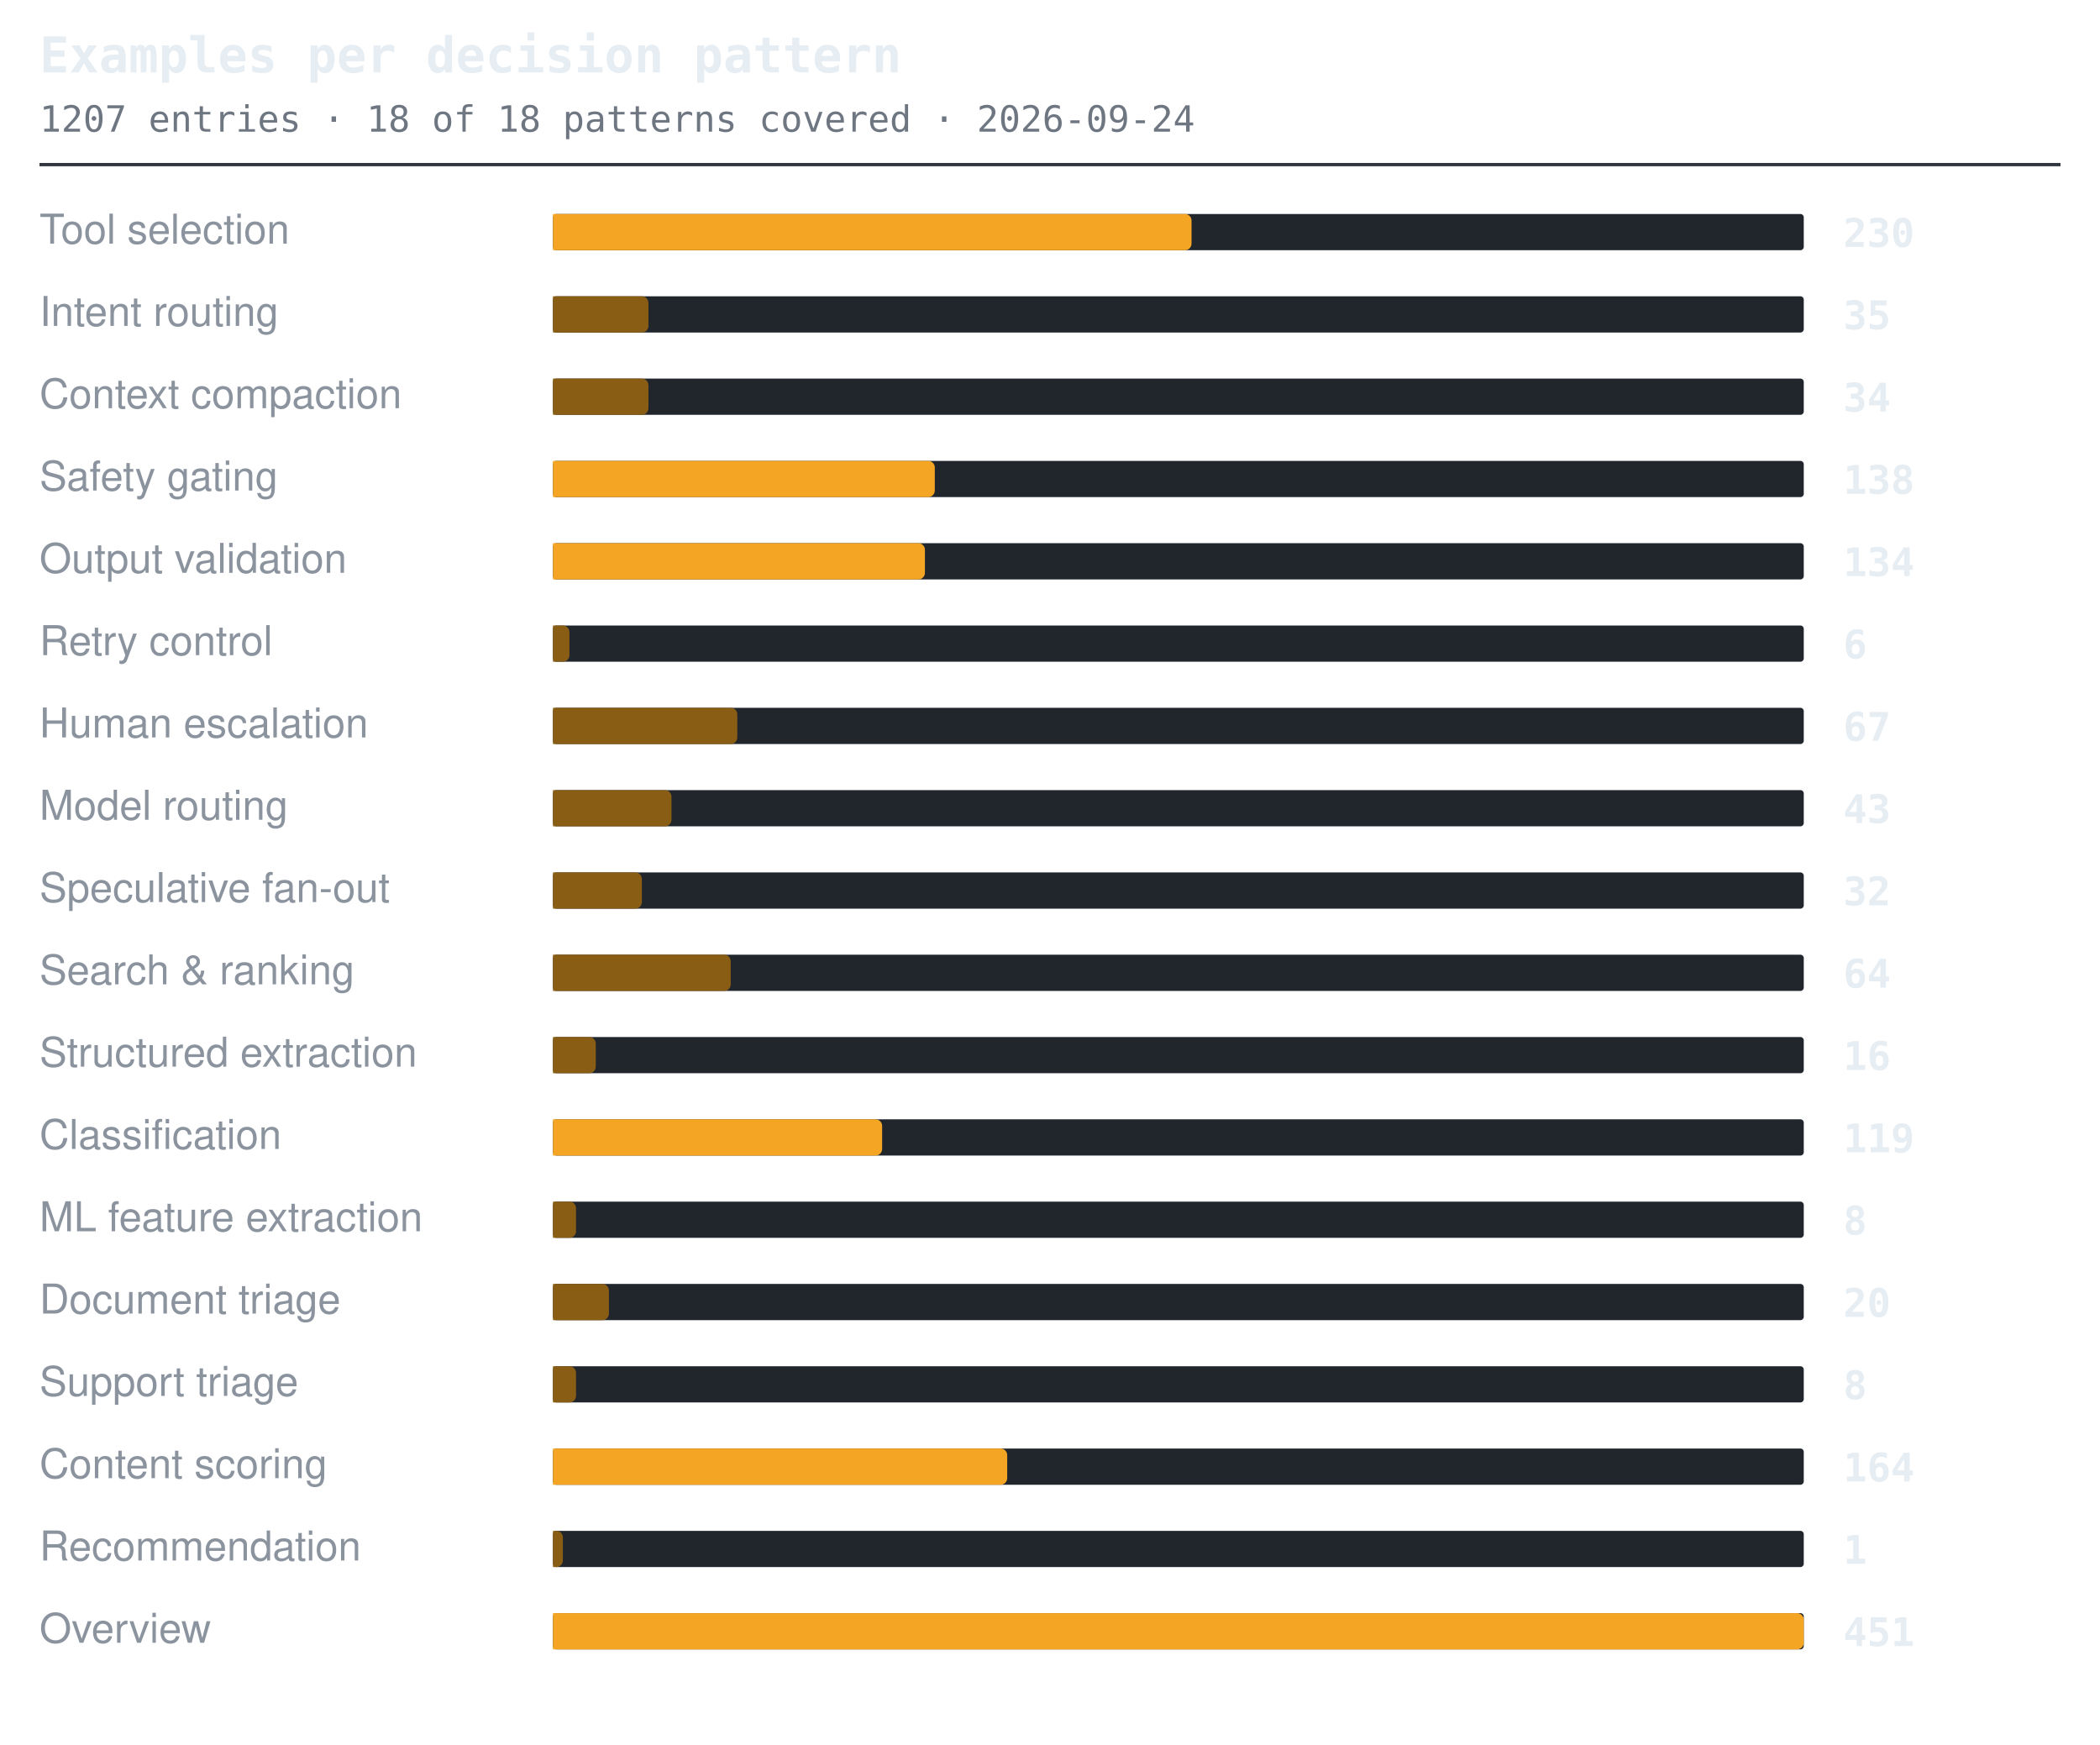
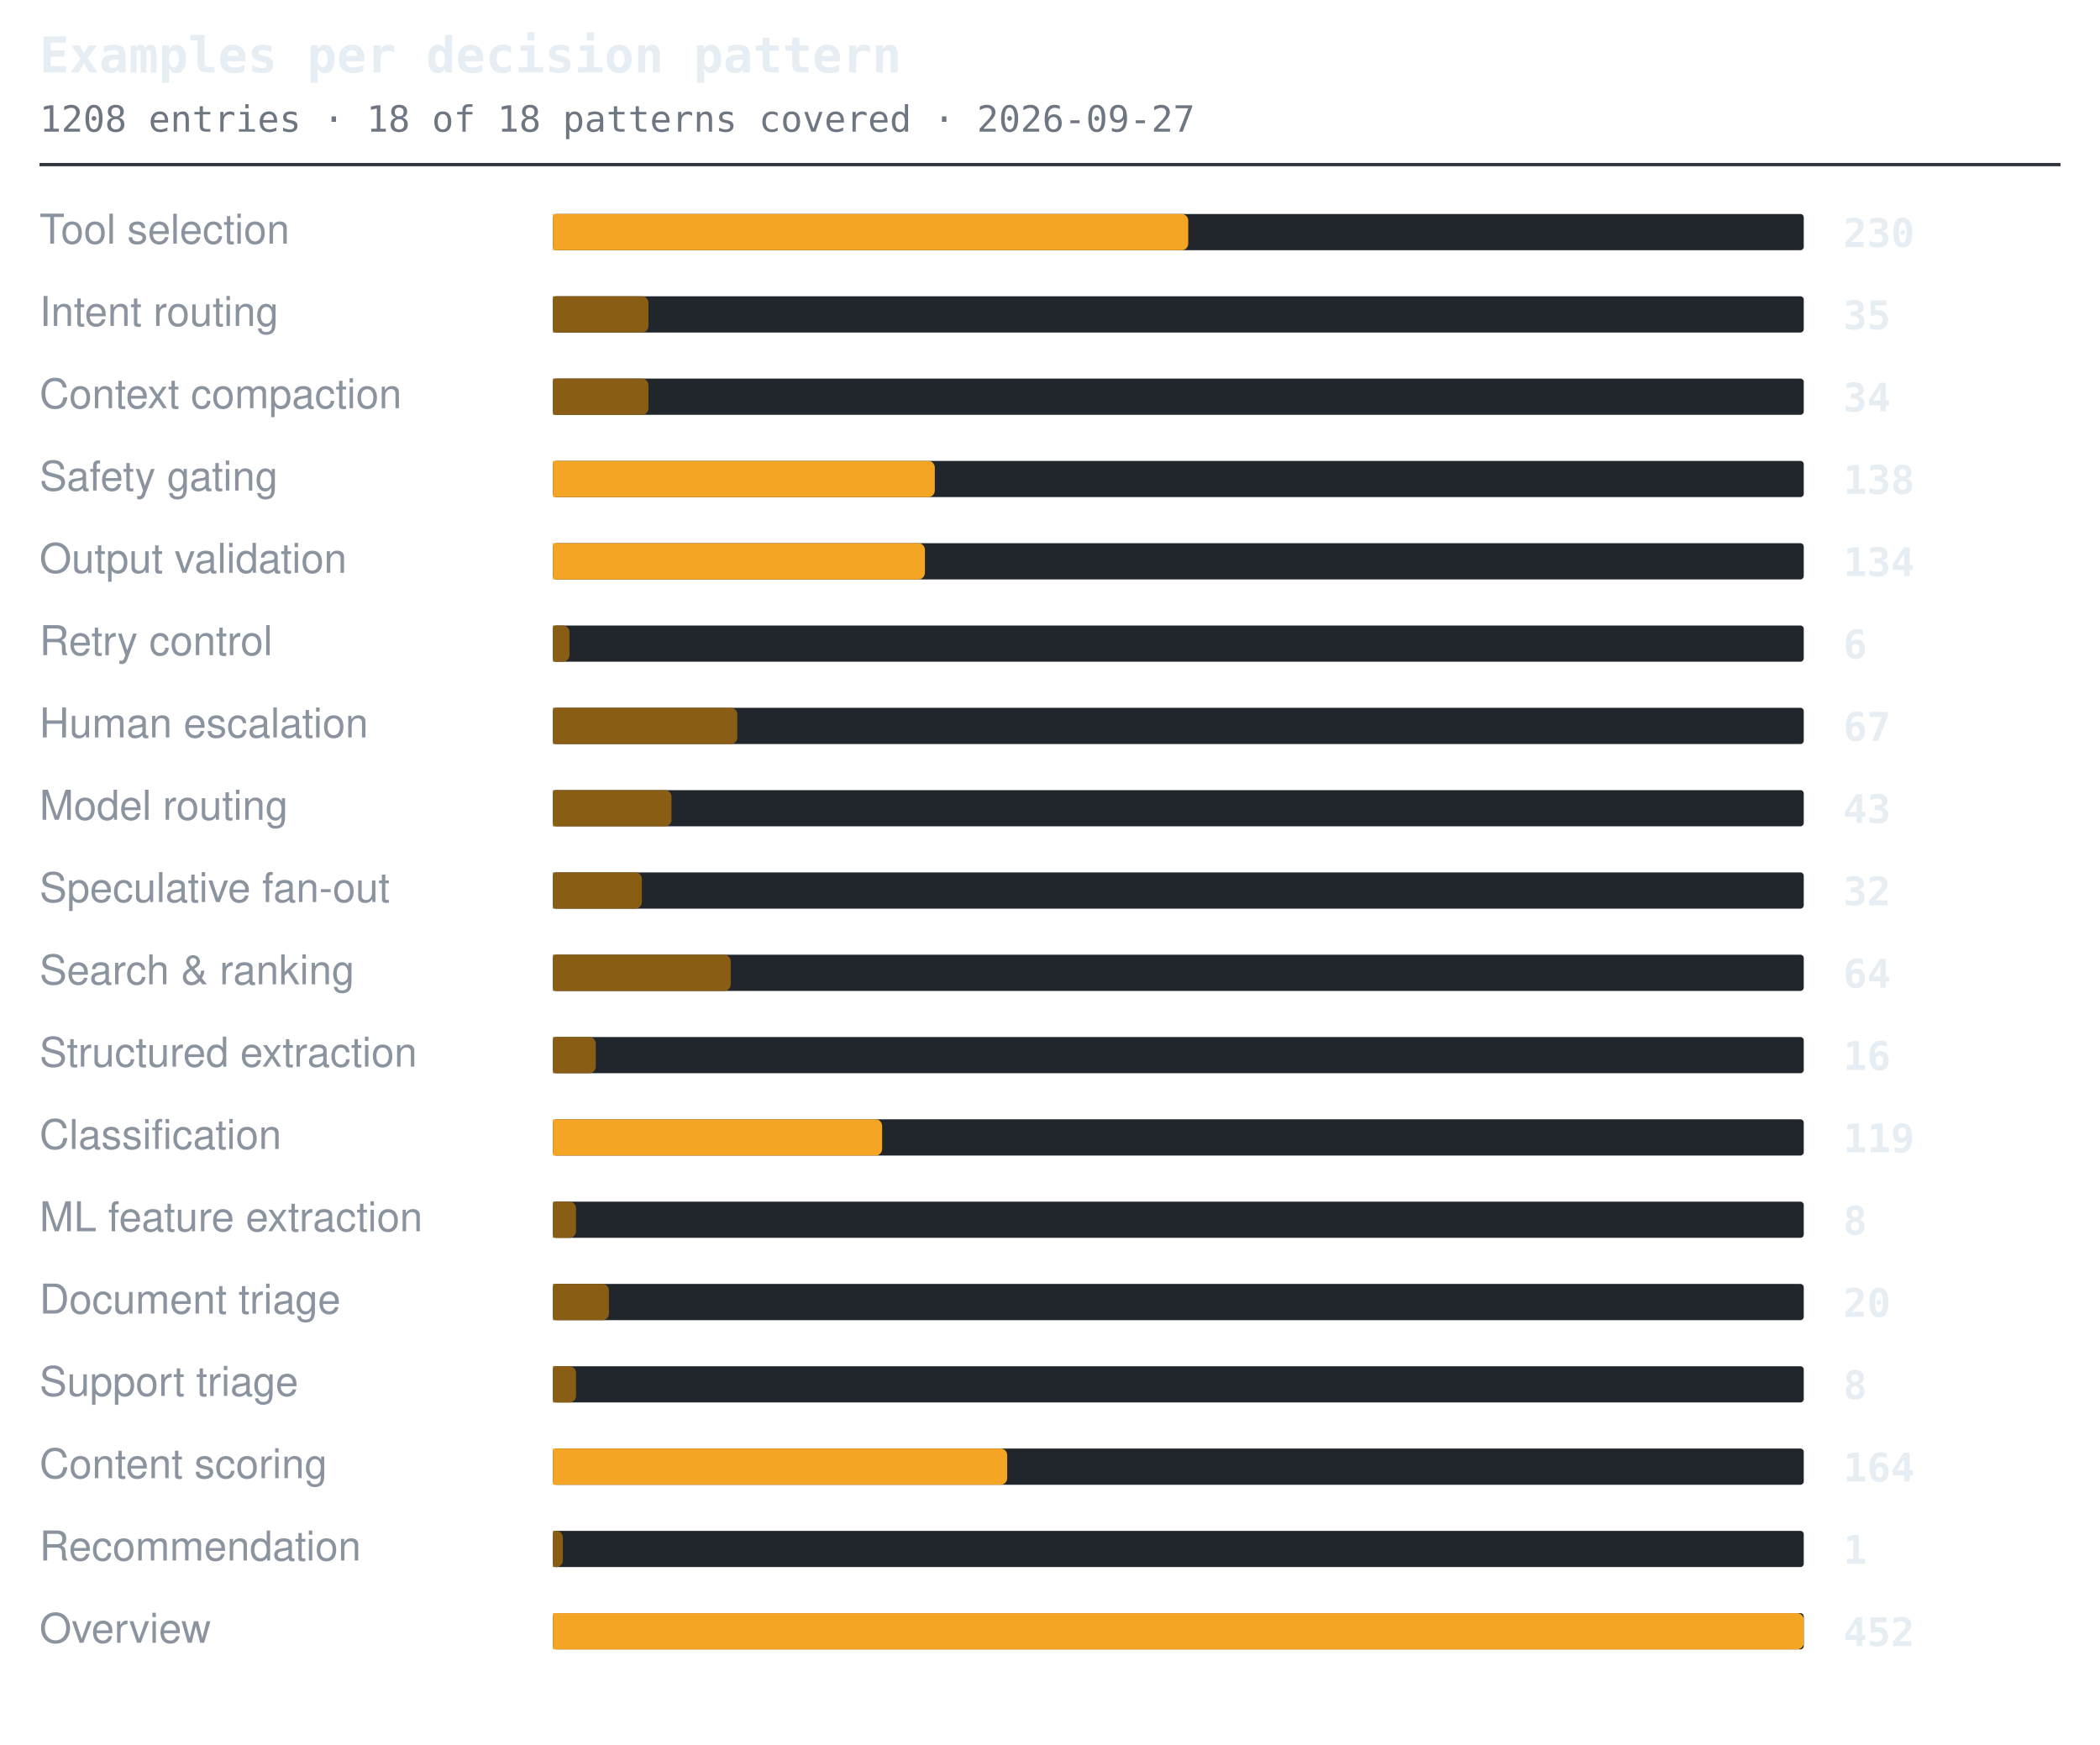
<svg xmlns="http://www.w3.org/2000/svg" width="638" height="530" viewBox="0 0 638 530" role="img" aria-label="Examples per decision pattern">
  <style>.t{font:600 15px ui-monospace,SFMono-Regular,'SF Mono',Menlo,Consolas,monospace;fill:#e6edf3}.s{font:11px ui-monospace,SFMono-Regular,'SF Mono',Menlo,Consolas,monospace;fill:#6e7681}.l{font:12.5px -apple-system,BlinkMacSystemFont,'Segoe UI',Helvetica,Arial,sans-serif;fill:#8b949e}.n{font:600 12px ui-monospace,SFMono-Regular,'SF Mono',Menlo,Consolas,monospace;fill:#e6edf3}.g{font:italic 11px -apple-system,BlinkMacSystemFont,'Segoe UI',Helvetica,Arial,sans-serif;fill:#6e7681}</style>
  <text x="12" y="22" class="t">Examples per decision pattern</text>
-   <text x="12" y="40" class="s">1207 entries · 18 of 18 patterns covered · 2026-09-24</text>
+   <text x="12" y="40" class="s">1208 entries · 18 of 18 patterns covered · 2026-09-27</text>
  <line x1="12" y1="50" x2="626" y2="50" stroke="#30363d" stroke-width="1" />
  <text x="12" y="74" class="l">Tool selection</text>
  <rect x="168" y="65" width="380" height="11" rx="1" fill="#21262d" />
-   <path d="M168 65h192a2 2 0 0 1 2 2v7a2 2 0 0 1-2 2h-192z" fill="#f5a524" />
+   <path d="M168 65h191a2 2 0 0 1 2 2v7a2 2 0 0 1-2 2h-191z" fill="#f5a524" />
  <text x="560" y="75" class="n">230</text>
  <text x="12" y="99" class="l">Intent routing</text>
  <rect x="168" y="90" width="380" height="11" rx="1" fill="#21262d" />
  <path d="M168 90h27a2 2 0 0 1 2 2v7a2 2 0 0 1-2 2h-27z" fill="#8a5d14" />
  <text x="560" y="100" class="n">35</text>
  <text x="12" y="124" class="l">Context compaction</text>
  <rect x="168" y="115" width="380" height="11" rx="1" fill="#21262d" />
  <path d="M168 115h27a2 2 0 0 1 2 2v7a2 2 0 0 1-2 2h-27z" fill="#8a5d14" />
  <text x="560" y="125" class="n">34</text>
  <text x="12" y="149" class="l">Safety gating</text>
  <rect x="168" y="140" width="380" height="11" rx="1" fill="#21262d" />
  <path d="M168 140h114a2 2 0 0 1 2 2v7a2 2 0 0 1-2 2h-114z" fill="#f5a524" />
  <text x="560" y="150" class="n">138</text>
  <text x="12" y="174" class="l">Output validation</text>
  <rect x="168" y="165" width="380" height="11" rx="1" fill="#21262d" />
  <path d="M168 165h111a2 2 0 0 1 2 2v7a2 2 0 0 1-2 2h-111z" fill="#f5a524" />
  <text x="560" y="175" class="n">134</text>
  <text x="12" y="199" class="l">Retry control</text>
  <rect x="168" y="190" width="380" height="11" rx="1" fill="#21262d" />
  <path d="M168 190h3a2 2 0 0 1 2 2v7a2 2 0 0 1-2 2h-3z" fill="#8a5d14" />
  <text x="560" y="200" class="n">6</text>
  <text x="12" y="224" class="l">Human escalation</text>
  <rect x="168" y="215" width="380" height="11" rx="1" fill="#21262d" />
  <path d="M168 215h54a2 2 0 0 1 2 2v7a2 2 0 0 1-2 2h-54z" fill="#8a5d14" />
  <text x="560" y="225" class="n">67</text>
  <text x="12" y="249" class="l">Model routing</text>
  <rect x="168" y="240" width="380" height="11" rx="1" fill="#21262d" />
  <path d="M168 240h34a2 2 0 0 1 2 2v7a2 2 0 0 1-2 2h-34z" fill="#8a5d14" />
  <text x="560" y="250" class="n">43</text>
  <text x="12" y="274" class="l">Speculative fan-out</text>
  <rect x="168" y="265" width="380" height="11" rx="1" fill="#21262d" />
  <path d="M168 265h25a2 2 0 0 1 2 2v7a2 2 0 0 1-2 2h-25z" fill="#8a5d14" />
  <text x="560" y="275" class="n">32</text>
  <text x="12" y="299" class="l">Search &amp; ranking</text>
  <rect x="168" y="290" width="380" height="11" rx="1" fill="#21262d" />
  <path d="M168 290h52a2 2 0 0 1 2 2v7a2 2 0 0 1-2 2h-52z" fill="#8a5d14" />
  <text x="560" y="300" class="n">64</text>
  <text x="12" y="324" class="l">Structured extraction</text>
  <rect x="168" y="315" width="380" height="11" rx="1" fill="#21262d" />
  <path d="M168 315h11a2 2 0 0 1 2 2v7a2 2 0 0 1-2 2h-11z" fill="#8a5d14" />
  <text x="560" y="325" class="n">16</text>
  <text x="12" y="349" class="l">Classification</text>
  <rect x="168" y="340" width="380" height="11" rx="1" fill="#21262d" />
  <path d="M168 340h98a2 2 0 0 1 2 2v7a2 2 0 0 1-2 2h-98z" fill="#f5a524" />
  <text x="560" y="350" class="n">119</text>
  <text x="12" y="374" class="l">ML feature extraction</text>
  <rect x="168" y="365" width="380" height="11" rx="1" fill="#21262d" />
  <path d="M168 365h5a2 2 0 0 1 2 2v7a2 2 0 0 1-2 2h-5z" fill="#8a5d14" />
  <text x="560" y="375" class="n">8</text>
  <text x="12" y="399" class="l">Document triage</text>
  <rect x="168" y="390" width="380" height="11" rx="1" fill="#21262d" />
  <path d="M168 390h15a2 2 0 0 1 2 2v7a2 2 0 0 1-2 2h-15z" fill="#8a5d14" />
  <text x="560" y="400" class="n">20</text>
  <text x="12" y="424" class="l">Support triage</text>
  <rect x="168" y="415" width="380" height="11" rx="1" fill="#21262d" />
  <path d="M168 415h5a2 2 0 0 1 2 2v7a2 2 0 0 1-2 2h-5z" fill="#8a5d14" />
  <text x="560" y="425" class="n">8</text>
  <text x="12" y="449" class="l">Content scoring</text>
  <rect x="168" y="440" width="380" height="11" rx="1" fill="#21262d" />
  <path d="M168 440h136a2 2 0 0 1 2 2v7a2 2 0 0 1-2 2h-136z" fill="#f5a524" />
  <text x="560" y="450" class="n">164</text>
  <text x="12" y="474" class="l">Recommendation</text>
  <rect x="168" y="465" width="380" height="11" rx="1" fill="#21262d" />
  <path d="M168 465h1a2 2 0 0 1 2 2v7a2 2 0 0 1-2 2h-1z" fill="#8a5d14" />
  <text x="560" y="475" class="n">1</text>
  <text x="12" y="499" class="l">Overview</text>
  <rect x="168" y="490" width="380" height="11" rx="1" fill="#21262d" />
  <path d="M168 490h378a2 2 0 0 1 2 2v7a2 2 0 0 1-2 2h-378z" fill="#f5a524" />
-   <text x="560" y="500" class="n">451</text>
+   <text x="560" y="500" class="n">452</text>
</svg>
